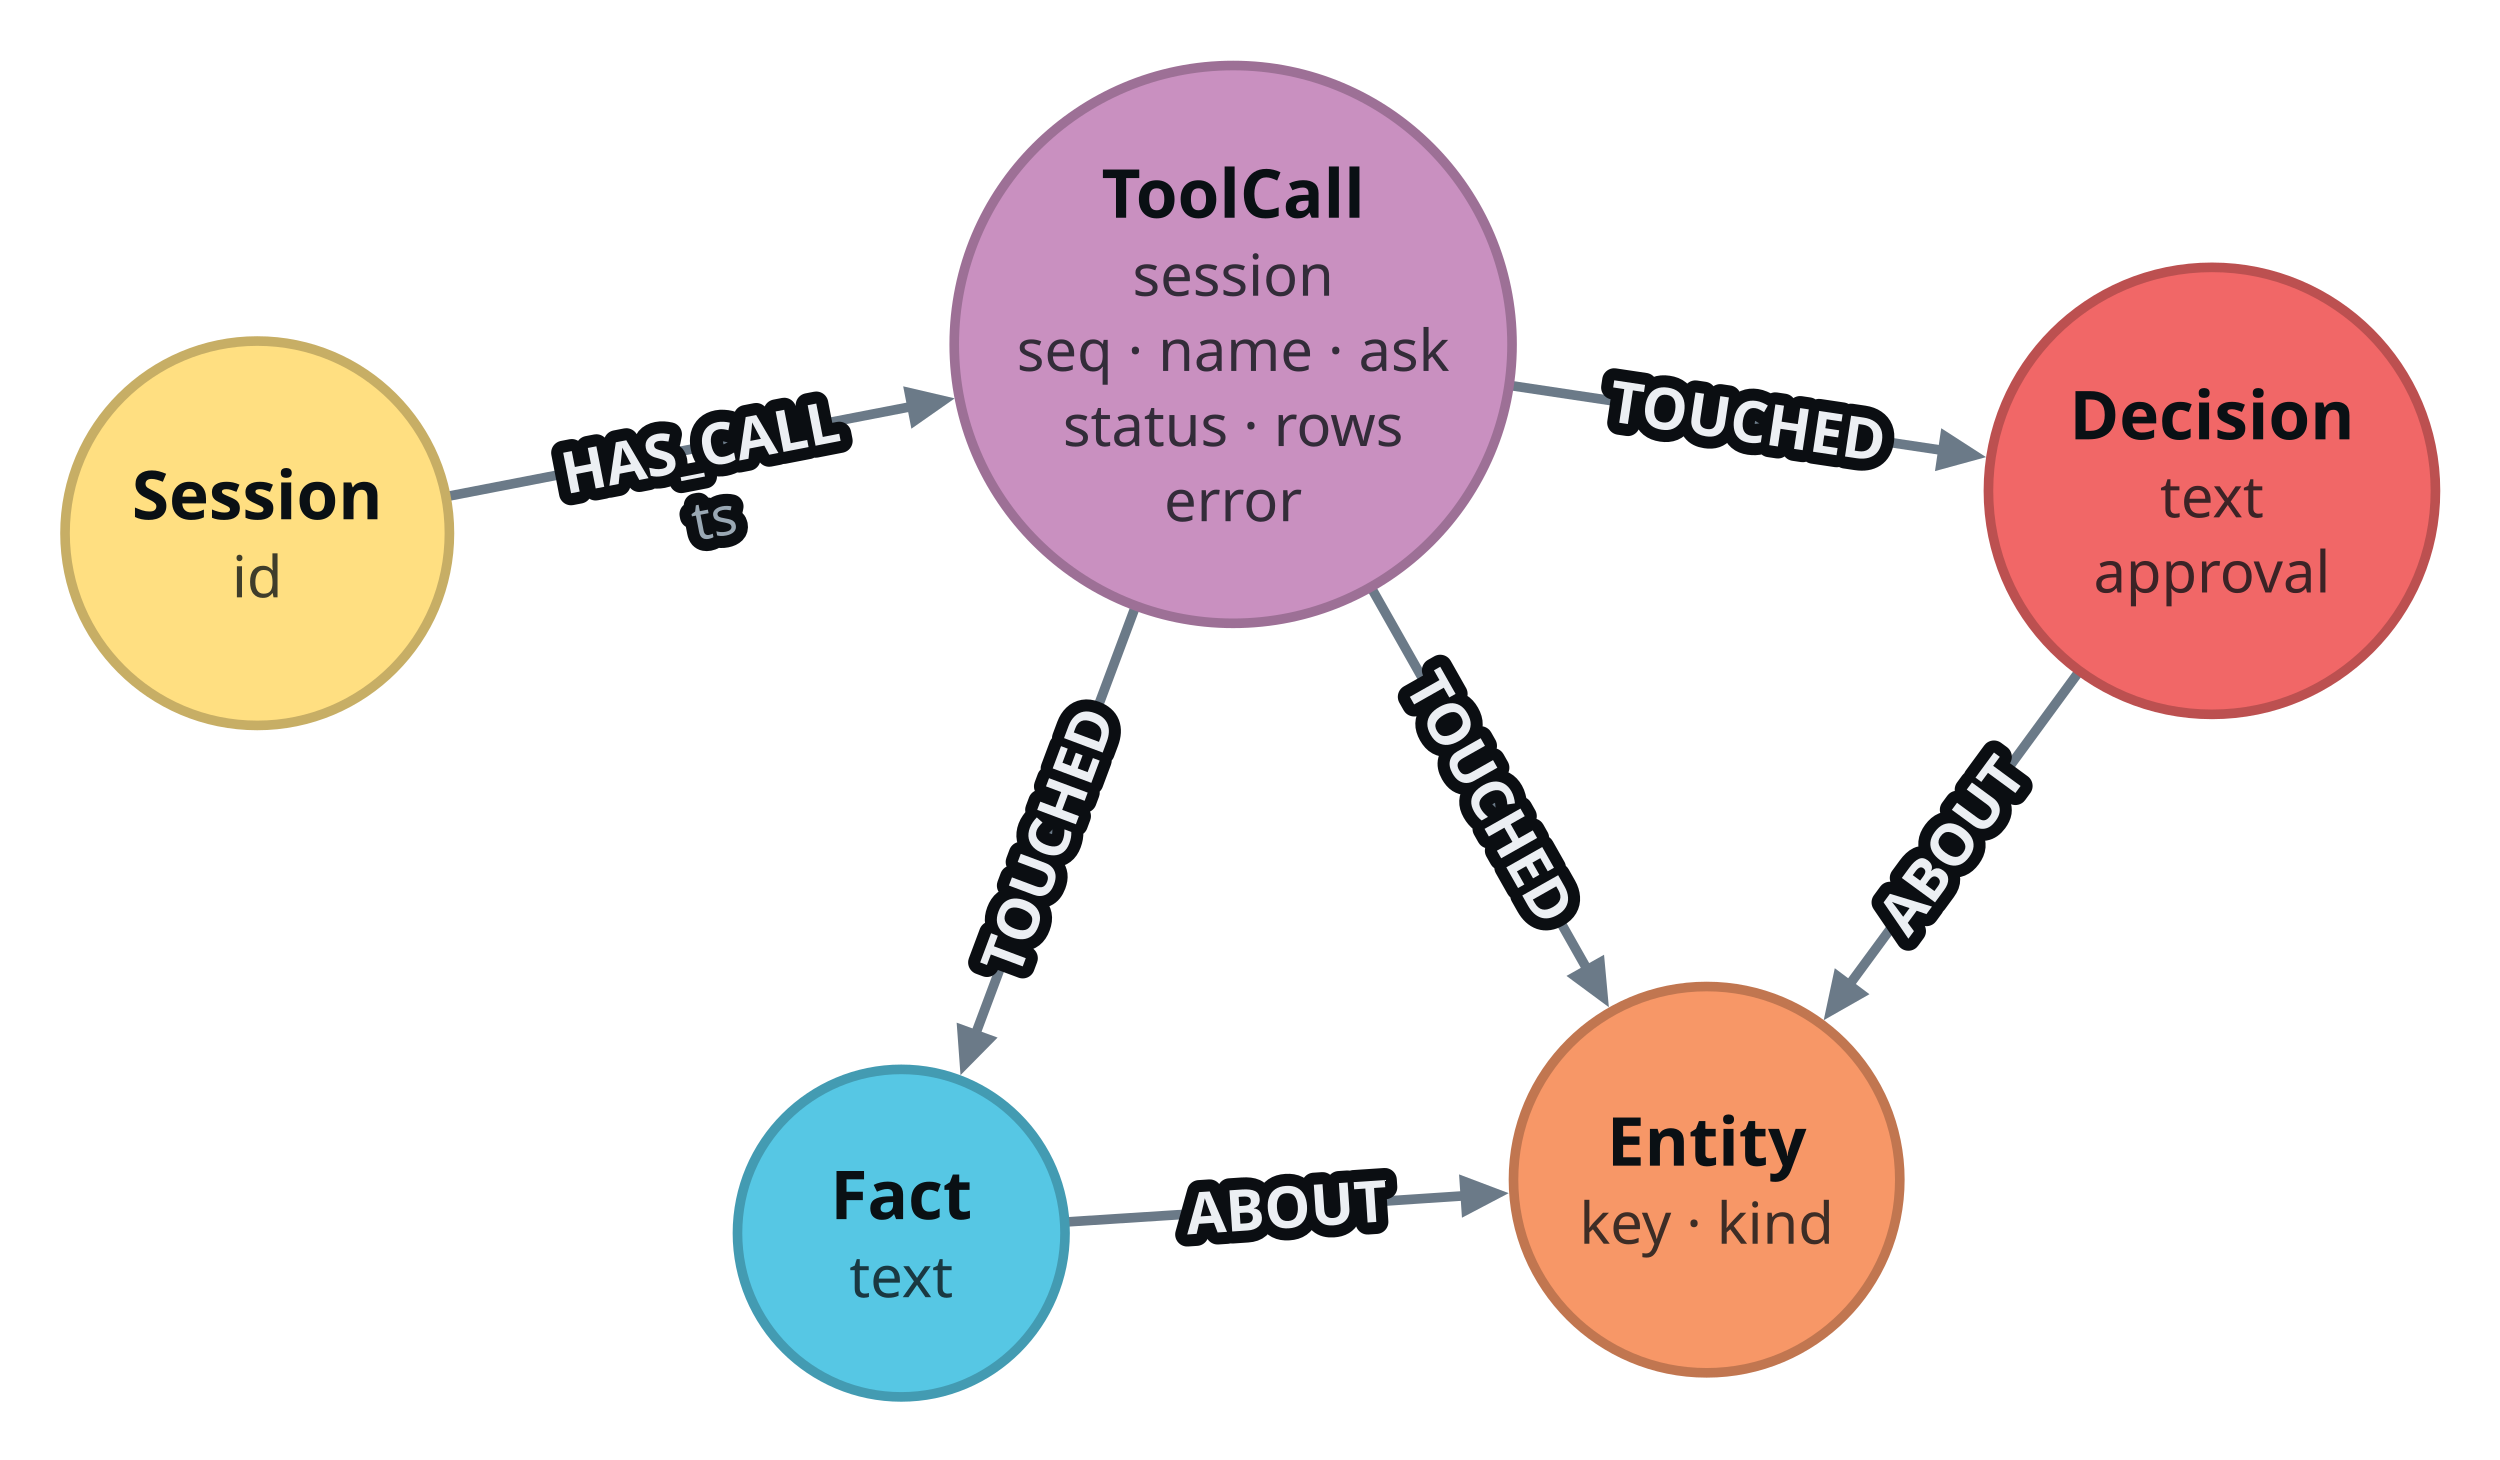
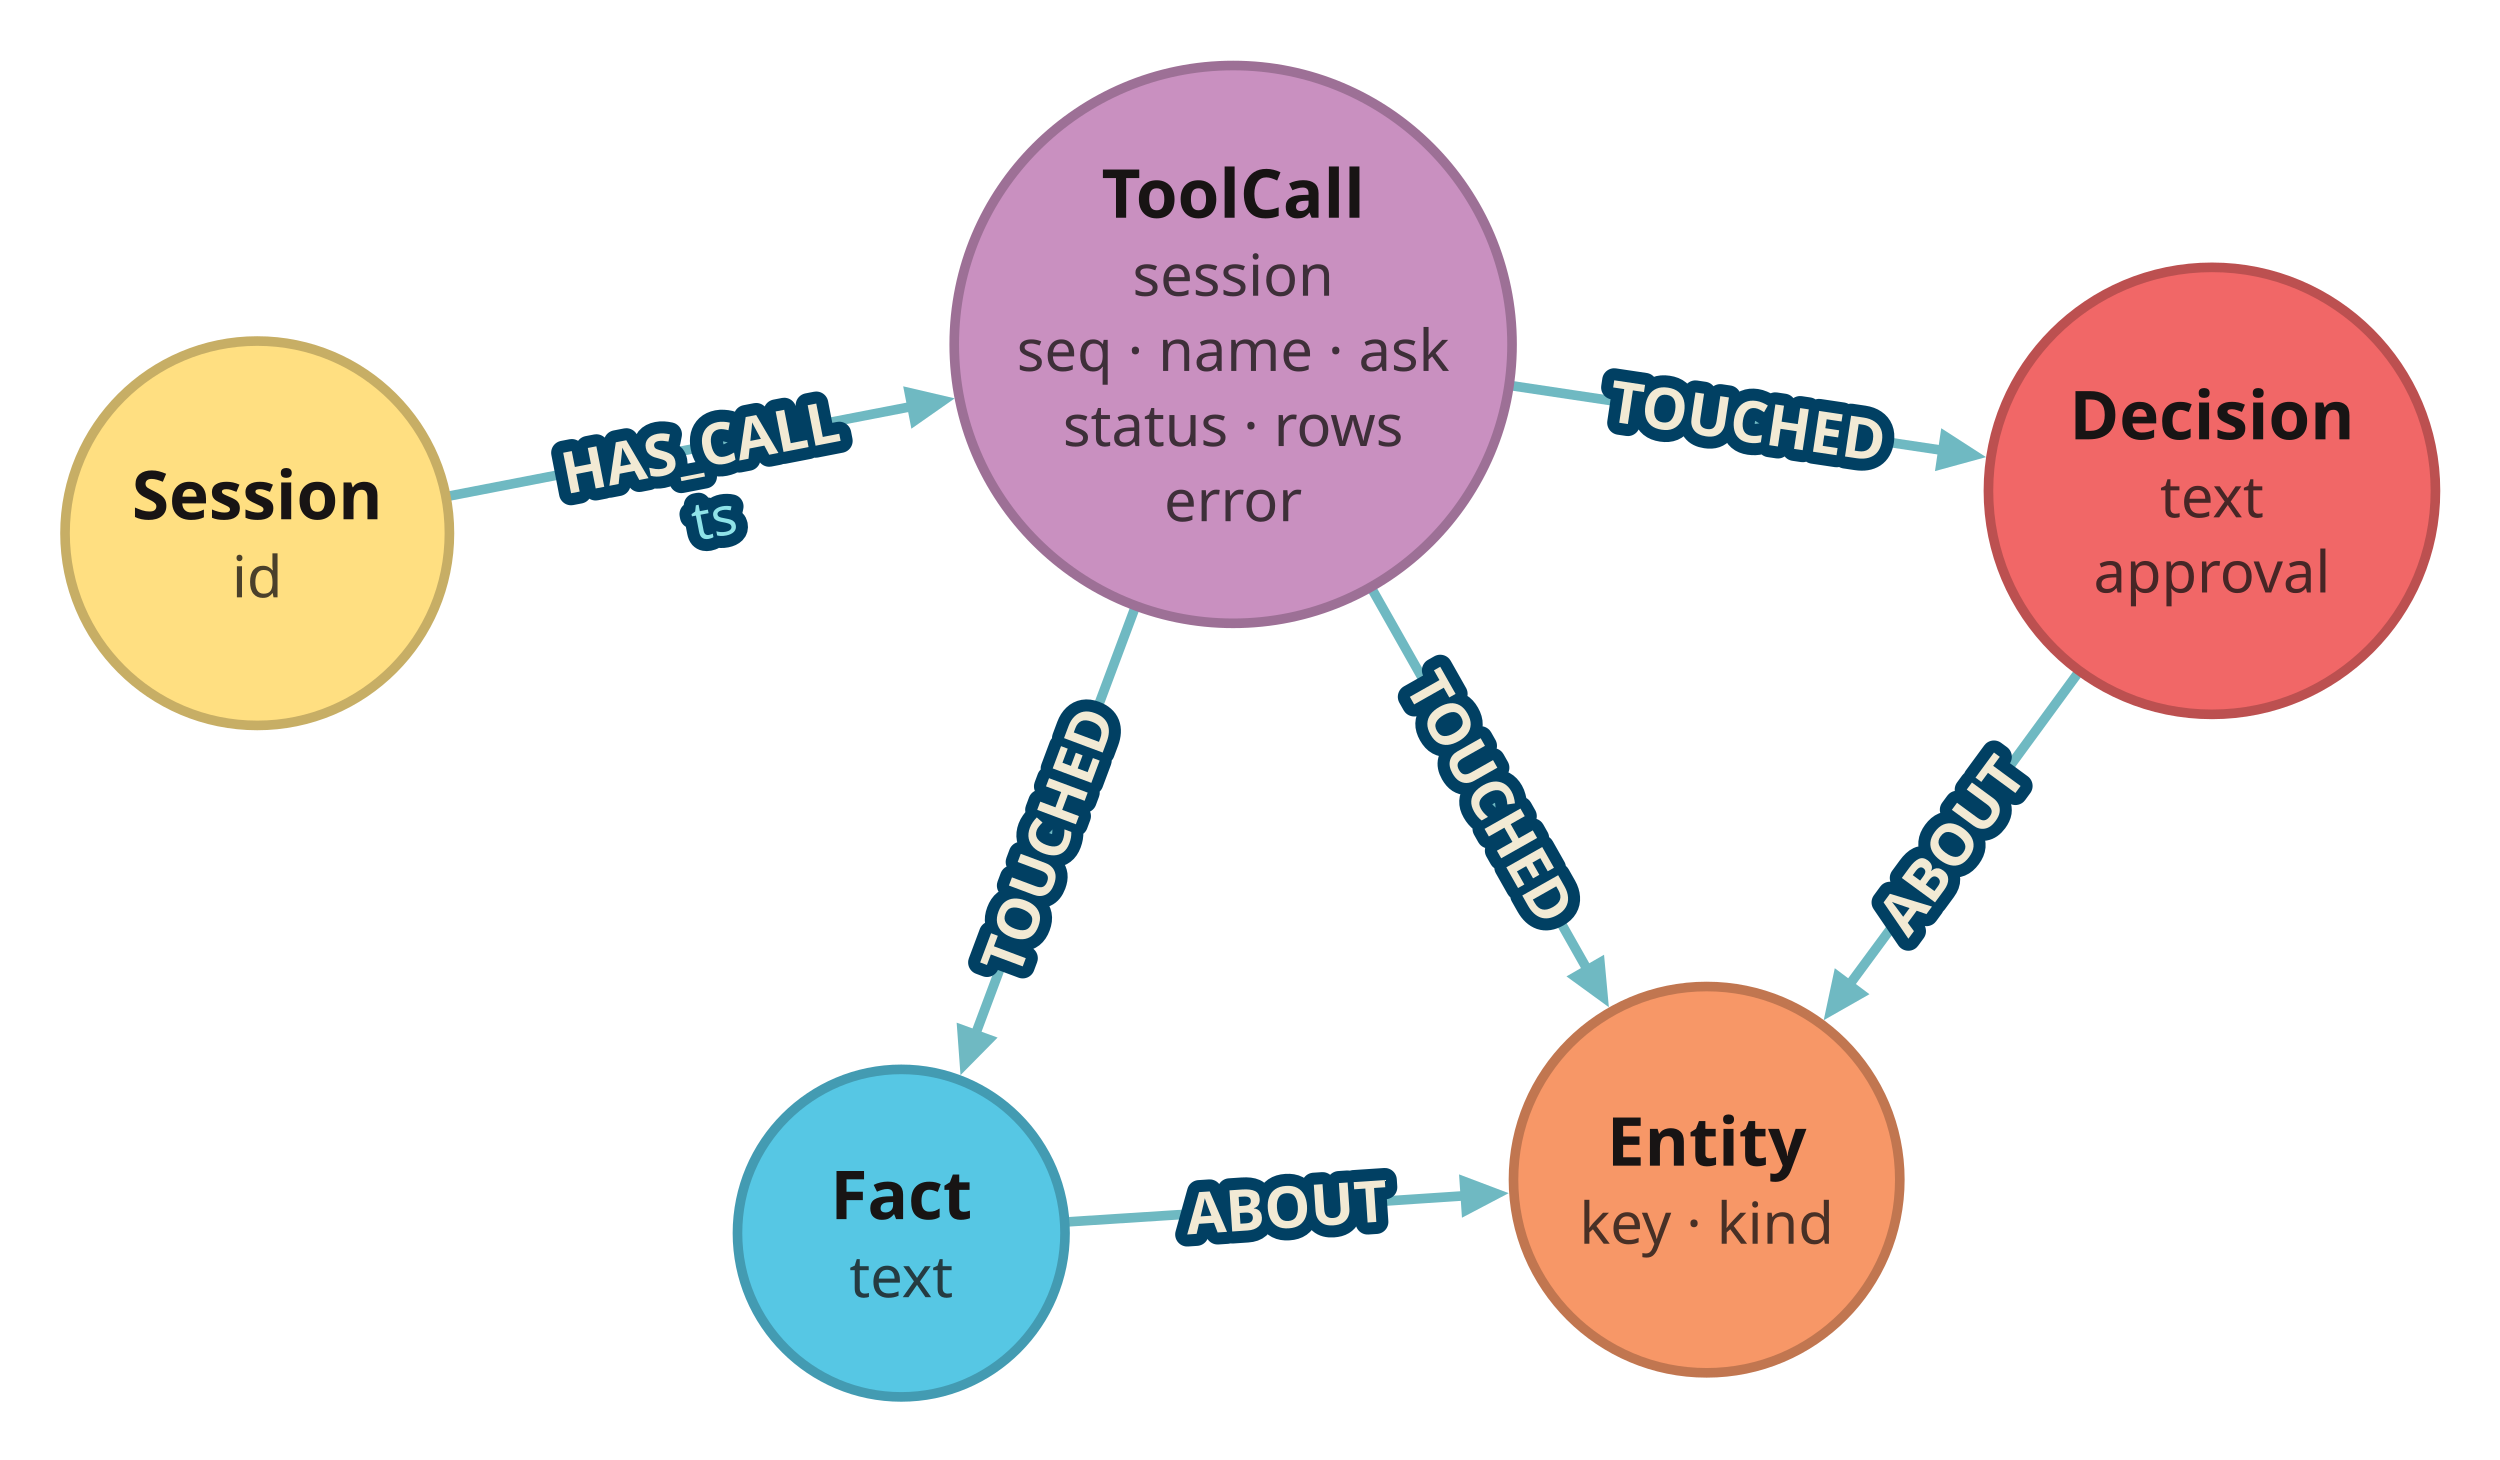
<svg xmlns="http://www.w3.org/2000/svg" id="d-tool-call-provenance-1-dark" width="100%" style="max-width: 519px;" viewBox="-262 -157 519 303" role="img" aria-labelledby="d-tool-call-provenance-1-dark-title d-tool-call-provenance-1-dark-desc">
-   <style>#d-tool-call-provenance-1-dark{font-family:"Public Sans",system-ui,sans-serif}#d-tool-call-provenance-1-dark text{text-anchor:middle}#d-tool-call-provenance-1-dark .rel{fill:none;stroke:#6B7A88;stroke-width:2}#d-tool-call-provenance-1-dark .dash{stroke-dasharray:6 4}#d-tool-call-provenance-1-dark .head{fill:#6B7A88}#d-tool-call-provenance-1-dark .node circle{stroke-width:2}#d-tool-call-provenance-1-dark .label{font-size:14px;font-weight:600;fill:#0A1014}#d-tool-call-provenance-1-dark .props{font-size:12px;font-weight:400;fill:#0A1014;fill-opacity:0.78}#d-tool-call-provenance-1-dark .type,#d-tool-call-provenance-1-dark .rprops{stroke:#0B0E12;stroke-width:5px;stroke-linejoin:round;paint-order:stroke}#d-tool-call-provenance-1-dark .type{font-size:12px;font-weight:600;fill:#ECEFF3}#d-tool-call-provenance-1-dark .rprops{font-size:11px;font-weight:400;fill:#9AA8B4}</style>
+   <style>#d-tool-call-provenance-1-dark{font-family:"Public Sans",system-ui,sans-serif}#d-tool-call-provenance-1-dark text{text-anchor:middle}#d-tool-call-provenance-1-dark .rel{fill:none;stroke:#6FB9C2;stroke-width:2}#d-tool-call-provenance-1-dark .dash{stroke-dasharray:6 4}#d-tool-call-provenance-1-dark .head{fill:#6FB9C2}#d-tool-call-provenance-1-dark .node circle{stroke-width:2}#d-tool-call-provenance-1-dark .label{font-size:14px;font-weight:600;fill:#181414}#d-tool-call-provenance-1-dark .props{font-size:12px;font-weight:400;fill:#181414;fill-opacity:0.78}#d-tool-call-provenance-1-dark .type,#d-tool-call-provenance-1-dark .rprops{stroke:#014063;stroke-width:5px;stroke-linejoin:round;paint-order:stroke}#d-tool-call-provenance-1-dark .type{font-size:12px;font-weight:600;fill:#F2EAD4}#d-tool-call-provenance-1-dark .rprops{font-size:11px;font-weight:400;fill:#8FE3E8}</style>
  <g>
    <path class="rel" d="M-169.4,-53.9 C-136.5,-60.3 -103.6,-66.6 -70.7,-73" />
    <path class="head" d="M-63.8,-74.3 L-72.8,-68 L-74.5,-76.8 Z" />
    <path class="rel" d="M22.6,-35.1 C37.9,-8.1 53.2,19 68.5,46" />
-     <path class="head" d="M72,52.1 L63.2,45.6 L71,41.2 Z" />
+     <path class="head" d="M72,52.1 L63.2,45.7 L71,41.2 Z" />
    <path class="rel" d="M-26.2,-31.3 C-37.5,-1 -48.9,29.3 -60.2,59.6" />
    <path class="head" d="M-62.6,66.2 L-63.4,55.3 L-54.9,58.4 Z" />
    <path class="rel" d="M51.3,-77 C82,-72.4 112.7,-67.8 143.3,-63.2" />
    <path class="head" d="M150.3,-62.1 L139.7,-59.2 L141,-68.1 Z" />
    <path class="rel" d="M-41,96.7 C-12.6,94.9 15.8,93 44.2,91.1" />
    <path class="head" d="M51.2,90.7 L41.5,95.8 L40.9,86.8 Z" />
-     <path class="rel" d="M169.7,-17.7 C153.4,4.6 137.1,26.8 120.7,49.1" />
+     <path class="rel" d="M169.7,-17.7 C153.4,4.6 137.1,26.9 120.7,49.1" />
    <path class="head" d="M116.6,54.8 L118.9,44 L126.1,49.4 Z" />
  </g>
  <g>
    <g class="node" transform="translate(-208.6,-46.3)">
      <circle r="39.9" fill="#FFDF81" stroke="#C7AE65" />
      <text class="label" y="-7.8" dy="0.35em">Session</text>
      <text class="props" y="9.1" dy="0.35em">id</text>
    </g>
    <g class="node" transform="translate(-6,-85.5)">
      <circle r="57.9" fill="#C990C0" stroke="#9D7096" />
      <text class="label" y="-31.2" dy="0.35em">ToolCall</text>
      <text class="props" y="-14.3" dy="0.35em">session</text>
      <text class="props" y="1.3" dy="0.35em">seq · name · ask</text>
      <text class="props" y="16.9" dy="0.35em">status · rows</text>
      <text class="props" y="32.5" dy="0.35em">error</text>
    </g>
    <g class="node" transform="translate(92.3,87.9)">
      <circle r="40.1" fill="#F79767" stroke="#C17650" />
      <text class="label" y="-7.8" dy="0.35em">Entity</text>
      <text class="props" y="9.1" dy="0.35em">key · kind</text>
    </g>
    <g class="node" transform="translate(-74.9,99)">
      <circle r="34" fill="#56C7E4" stroke="#439BB2" />
      <text class="label" y="-7.8" dy="0.35em">Fact</text>
      <text class="props" y="9.1" dy="0.35em">text</text>
    </g>
    <g class="node" transform="translate(197.2,-55.1)">
      <circle r="46.4" fill="#F16767" stroke="#BC5050" />
      <text class="label" y="-15.6" dy="0.35em">Decision</text>
      <text class="props" y="1.3" dy="0.35em">text</text>
      <text class="props" y="16.9" dy="0.35em">approval</text>
    </g>
  </g>
  <g>
    <g transform="translate(-116.6,-64.1) rotate(-11)">
      <text class="type" y="0" dy="0.35em">HAS_CALL</text>
      <text class="rprops" y="15" dy="0.35em">ts</text>
    </g>
    <g transform="translate(47.3,8.5) rotate(60.5)">
      <text class="type" y="0" dy="0.35em">TOUCHED</text>
    </g>
    <g transform="translate(-44.4,17.5) rotate(-69.5)">
      <text class="type" y="0" dy="0.35em">TOUCHED</text>
    </g>
    <g transform="translate(100.8,-69.5) rotate(8.5)">
      <text class="type" y="0" dy="0.35em">TOUCHED</text>
    </g>
    <g transform="translate(5.1,93.7) rotate(-3.8)">
      <text class="type" y="0" dy="0.35em">ABOUT</text>
    </g>
    <g transform="translate(143.2,18.5) rotate(-53.7)">
      <text class="type" y="0" dy="0.35em">ABOUT</text>
    </g>
  </g>
</svg>
